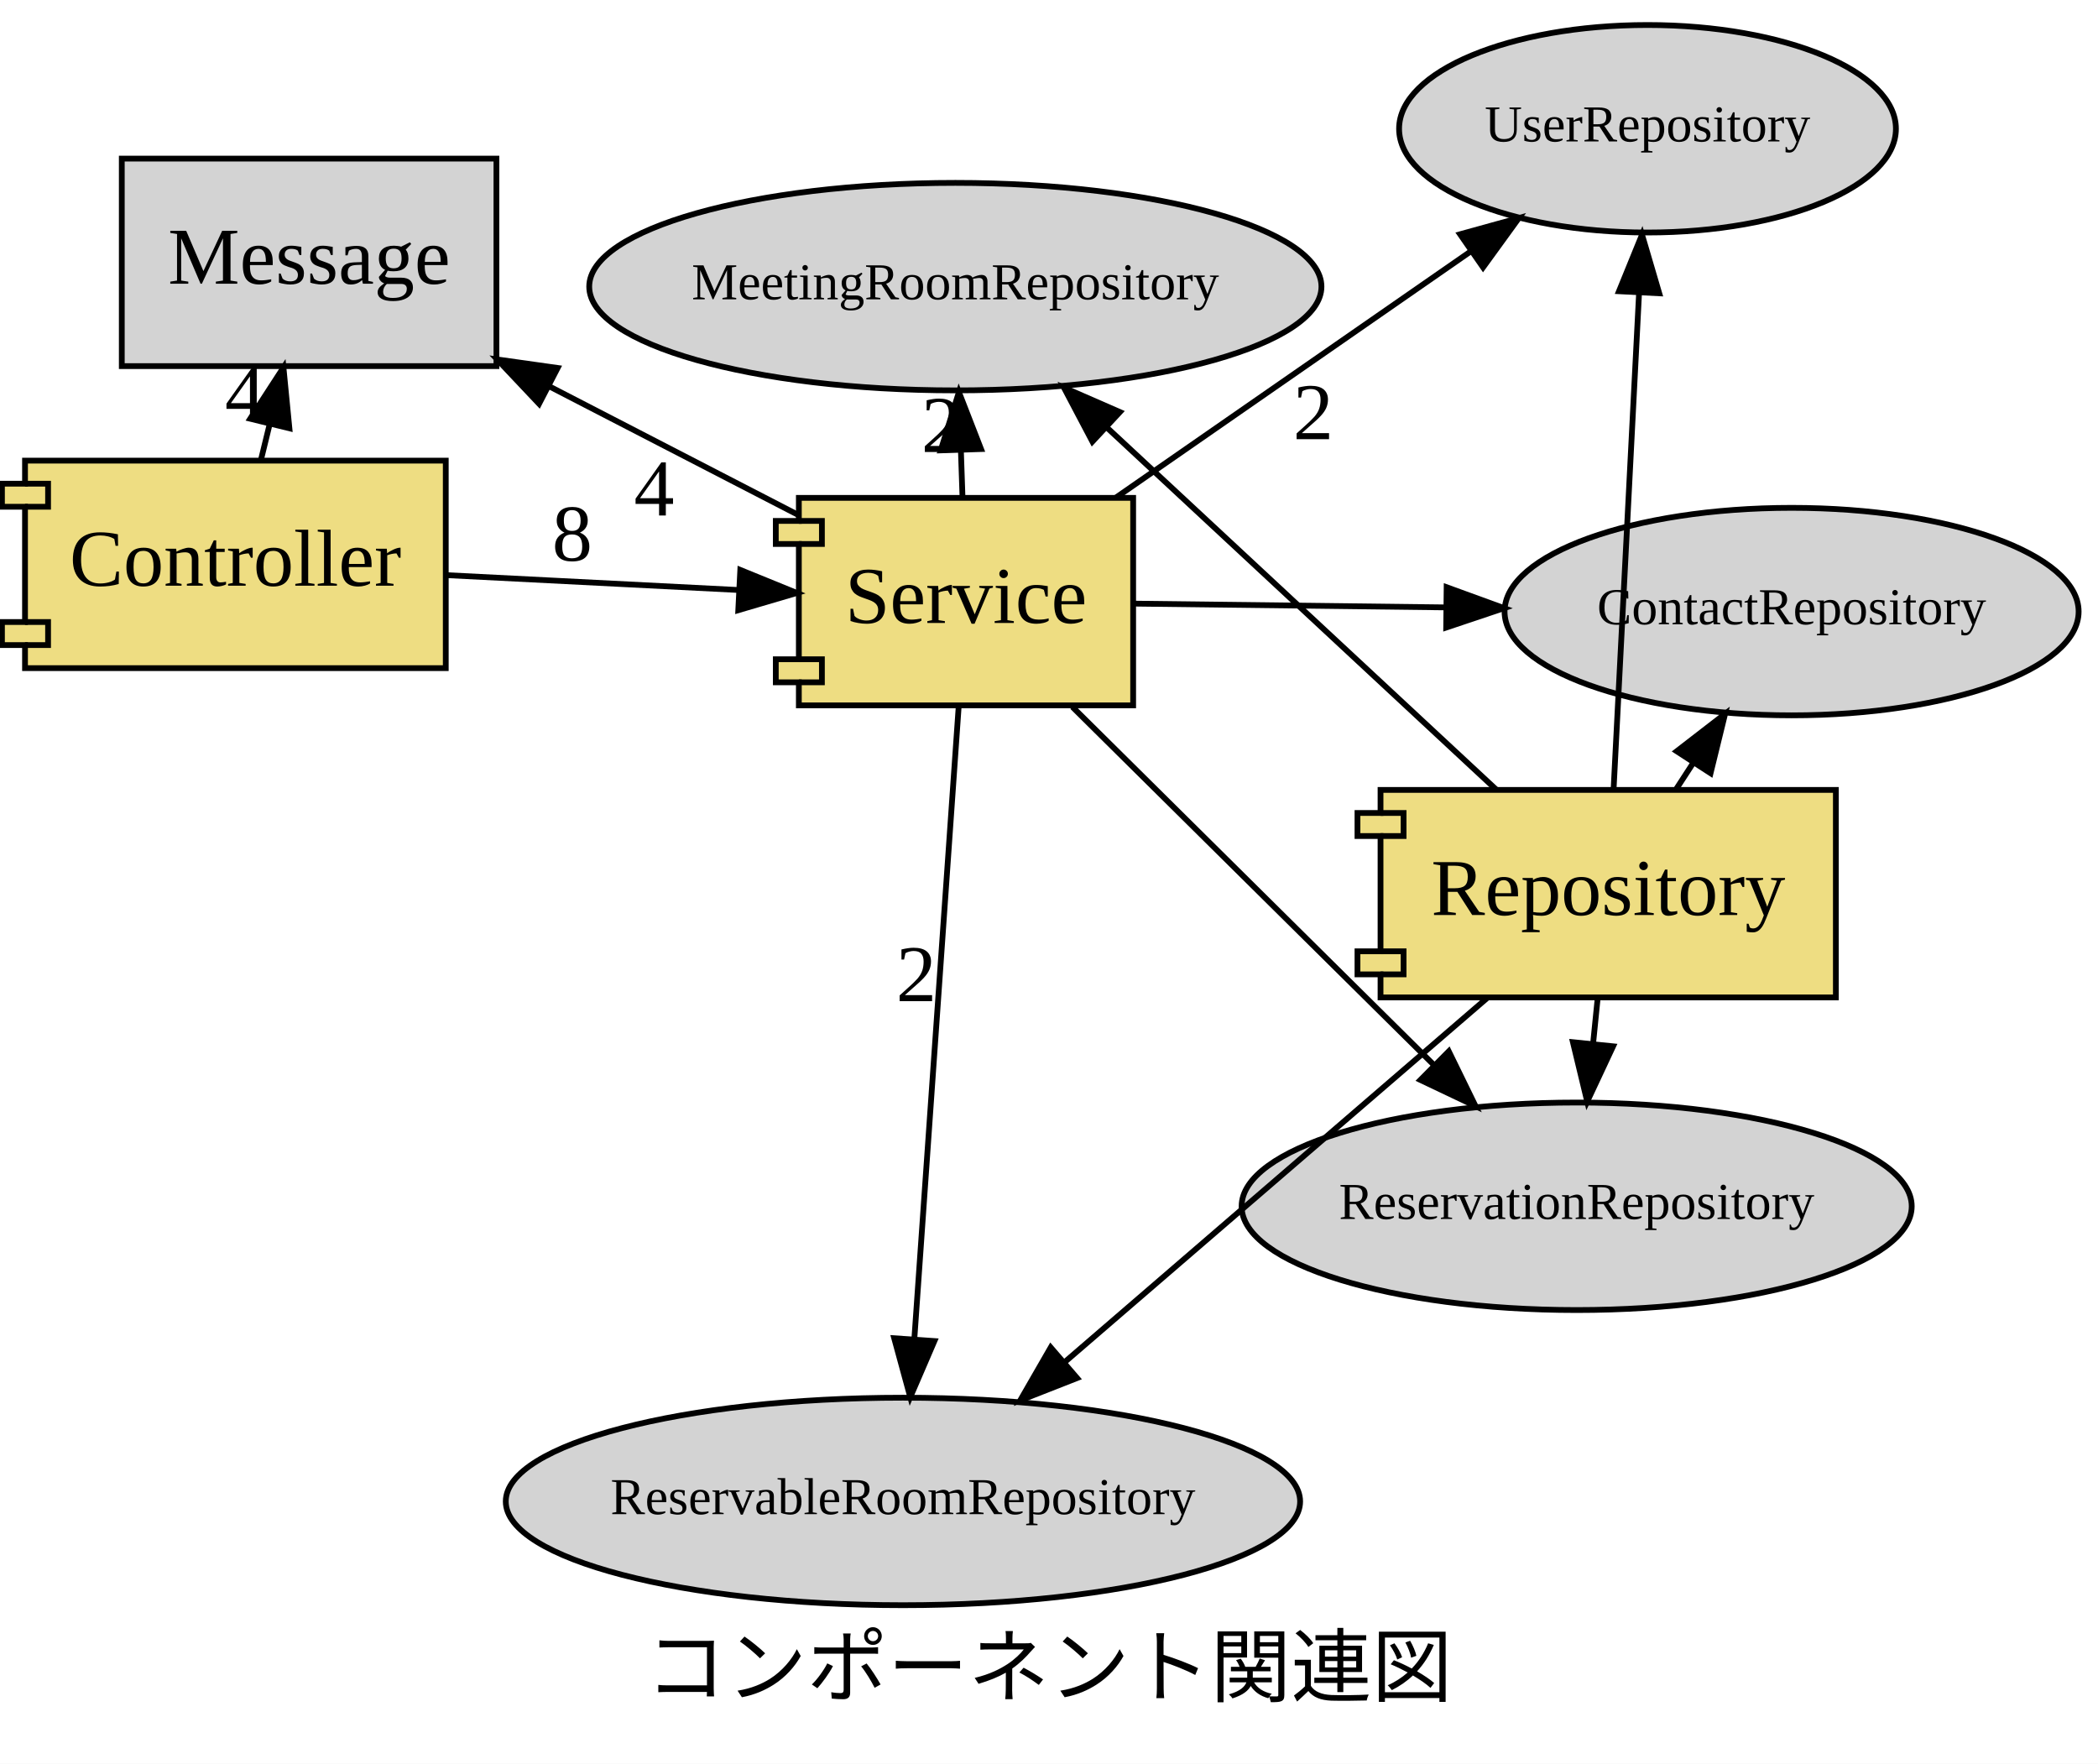
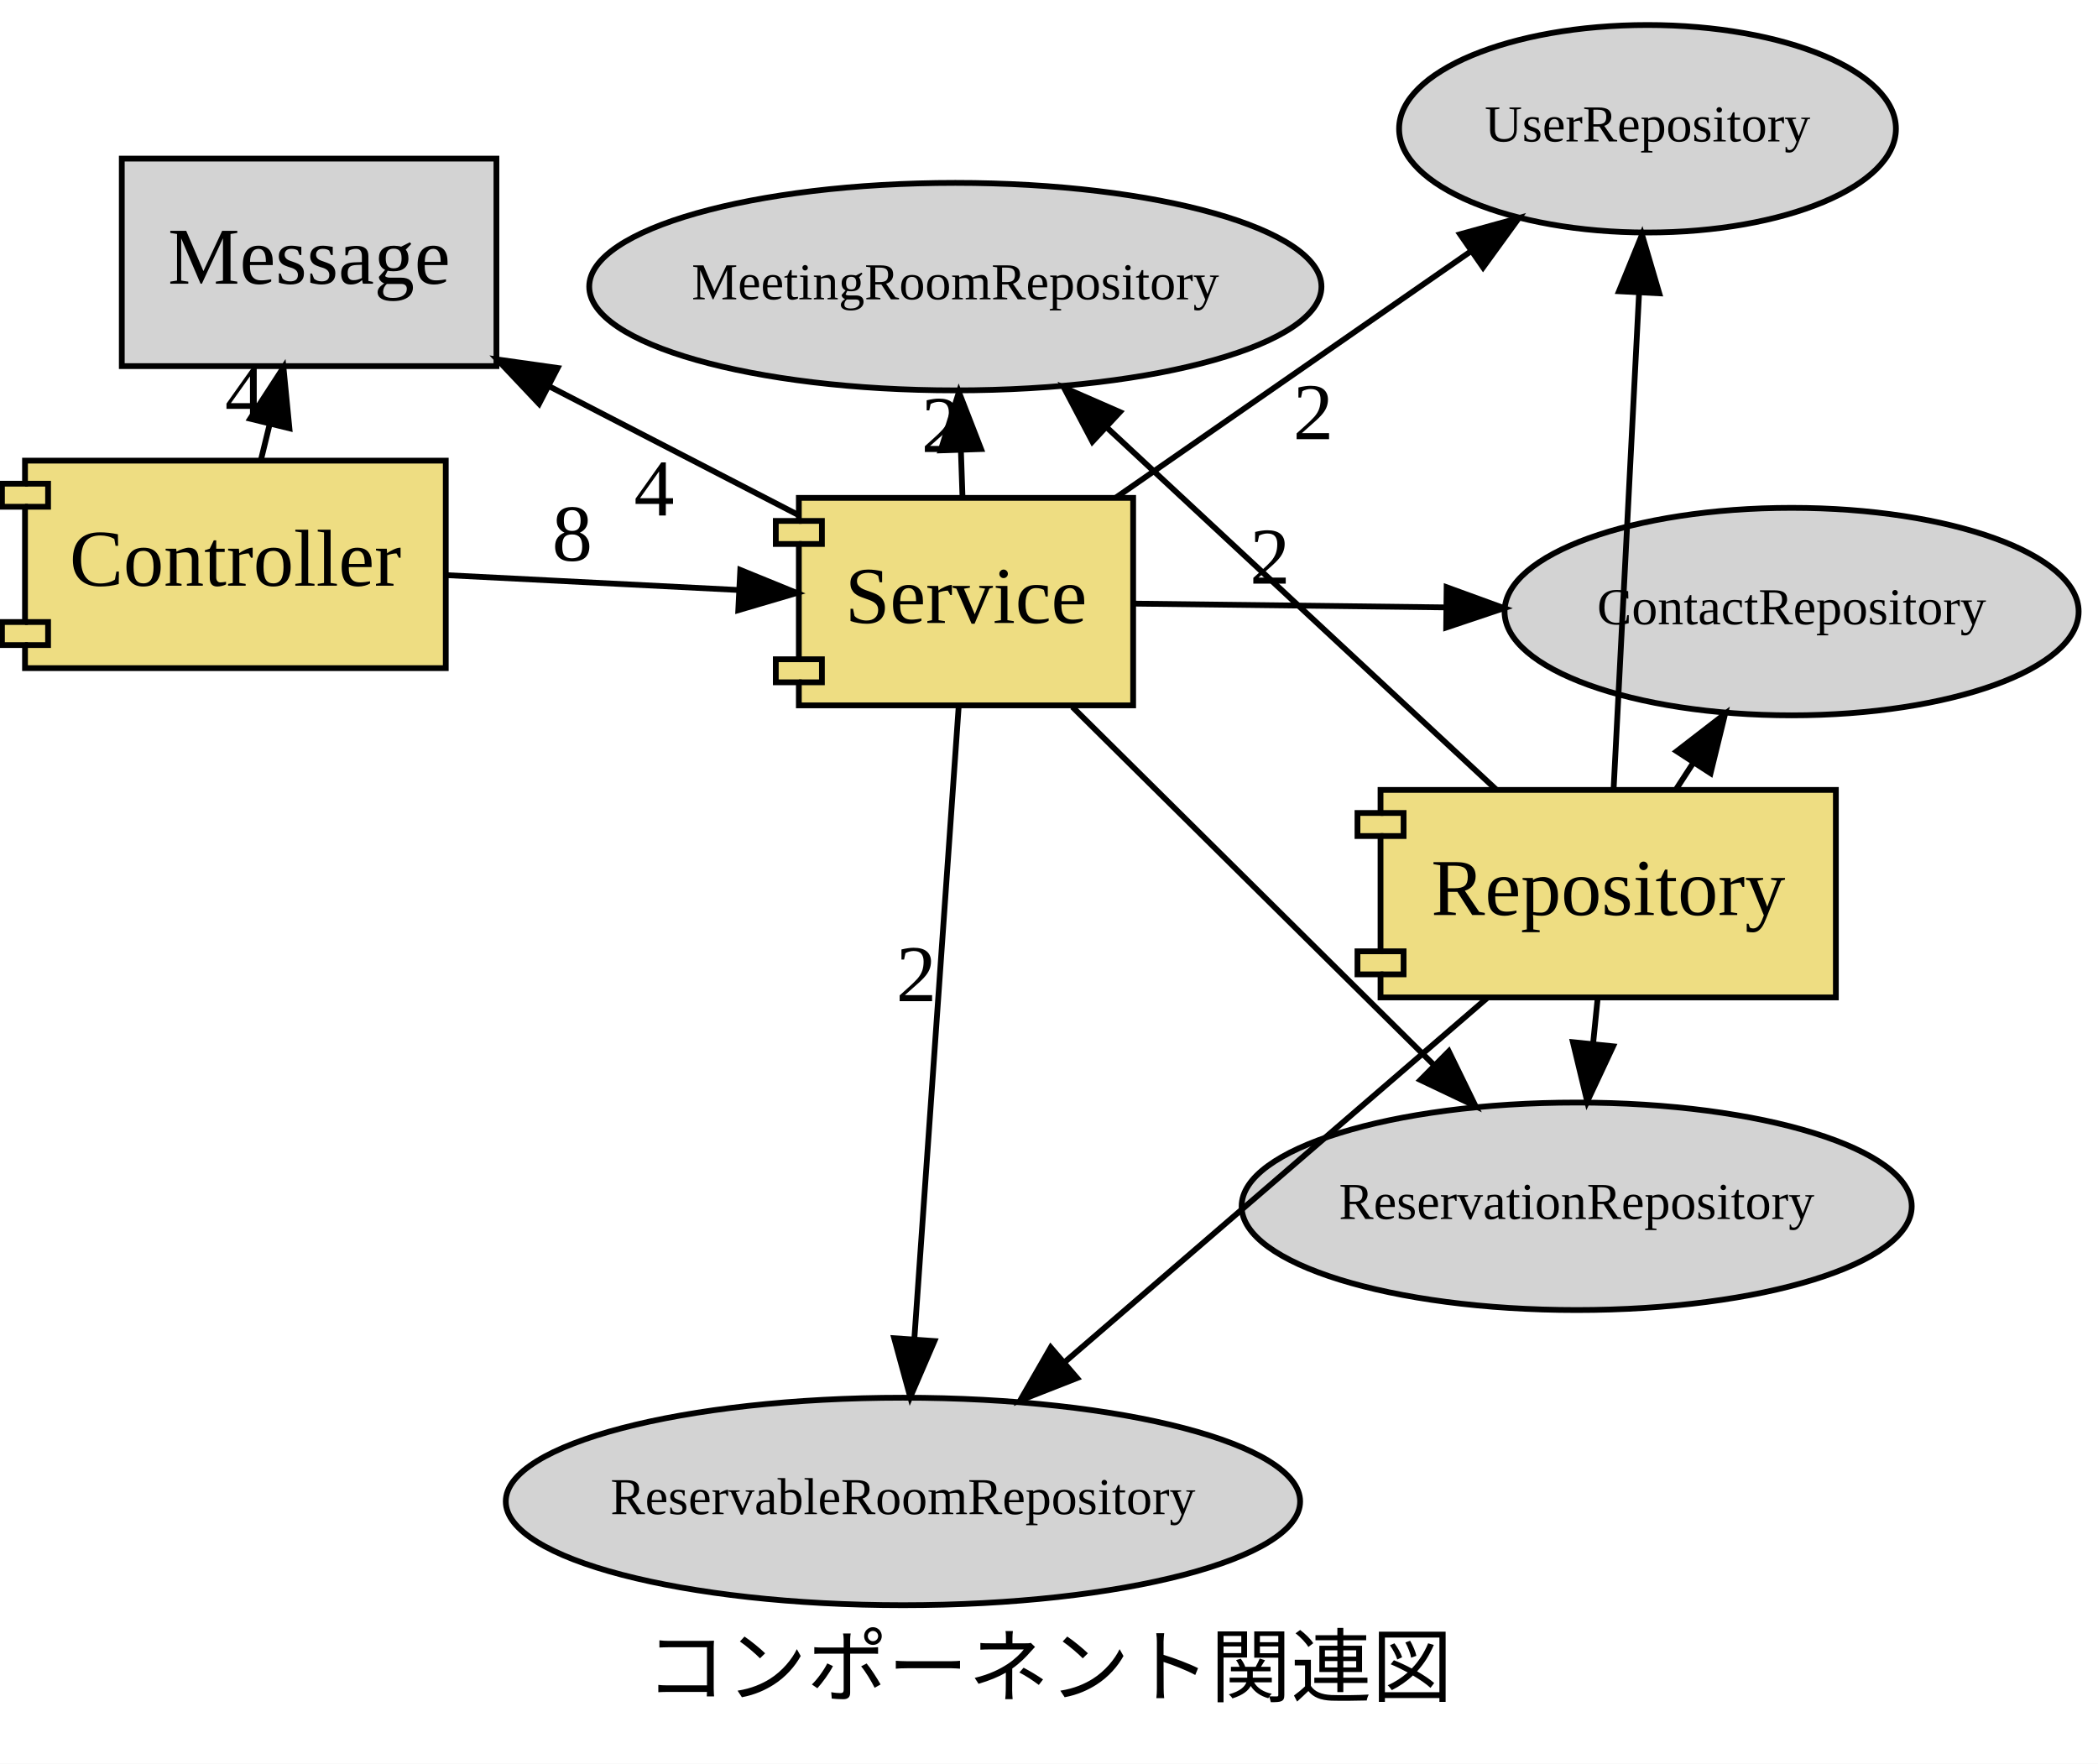
<svg xmlns="http://www.w3.org/2000/svg" width="364pt" height="306pt" viewBox="0.00 0.00 364.00 306.00">
  <g id="graph0" class="graph" transform="scale(1 1) rotate(0) translate(4 279)">
    <polygon fill="white" stroke="transparent" points="-4,27 -4,-279 360,-279 360,27 -4,27" />
    <text text-anchor="middle" x="178" y="15.2" font-family="Times New Roman,serif" font-size="14.00">コンポーネント関連図
        </text>
    <g id="node1" class="node">
      <polygon fill="#eedd82" stroke="black" points="73.34,-199.08 0.34,-199.08 0.34,-195.08 -3.66,-195.08 -3.66,-191.08 0.34,-191.08 0.34,-171.08 -3.66,-171.08 -3.66,-167.08 0.34,-167.08 0.34,-163.08 73.34,-163.08 73.34,-199.08" />
      <polyline fill="none" stroke="black" points="0.34,-195.08 4.34,-195.08 4.34,-191.08 0.34,-191.08 " />
      <polyline fill="none" stroke="black" points="0.34,-171.08 4.34,-171.08 4.34,-167.08 0.34,-167.08 " />
      <text text-anchor="middle" x="36.84" y="-177.38" font-family="Times New Roman,serif" font-size="14.00">
                Controller
            </text>
    </g>
    <g id="node2" class="node">
      <polygon fill="lightgrey" stroke="black" points="82.13,-251.48 17.13,-251.48 17.13,-215.48 82.13,-215.48 82.13,-251.48" />
      <text text-anchor="middle" x="49.63" y="-229.78" font-family="Times New Roman,serif" font-size="14.00">
                Message
            </text>
    </g>
    <g id="edge10" class="edge">
      <path fill="none" stroke="black" d="M41.25,-199.11C41.74,-201.15 42.26,-203.26 42.78,-205.38" />
      <polygon fill="black" stroke="black" points="39.41,-206.35 45.18,-215.24 46.21,-204.69 39.41,-206.35" />
      <text text-anchor="middle" x="38.51" y="-206.05" font-family="Times New Roman,serif" font-size="14.00">4
            </text>
    </g>
    <g id="node3" class="node">
      <polygon fill="#eedd82" stroke="black" points="192.6,-192.62 134.6,-192.62 134.6,-188.62 130.6,-188.62 130.6,-184.62 134.6,-184.62 134.6,-164.62 130.6,-164.62 130.6,-160.62 134.6,-160.62 134.6,-156.62 192.6,-156.62 192.6,-192.62" />
      <polyline fill="none" stroke="black" points="134.6,-188.62 138.6,-188.62 138.6,-184.62 134.6,-184.62 " />
      <polyline fill="none" stroke="black" points="134.6,-164.62 138.6,-164.62 138.6,-160.62 134.6,-160.62 " />
      <text text-anchor="middle" x="163.6" y="-170.92" font-family="Times New Roman,serif" font-size="14.00">
                Service
            </text>
    </g>
    <g id="edge1" class="edge">
      <path fill="none" stroke="black" d="M73.51,-179.21C89.34,-178.41 107.9,-177.46 124.04,-176.64" />
      <polygon fill="black" stroke="black" points="124.44,-180.12 134.25,-176.12 124.09,-173.13 124.44,-180.12" />
      <text text-anchor="middle" x="95.28" y="-181.73" font-family="Times New Roman,serif" font-size="14.00">8
            </text>
    </g>
    <g id="edge4" class="edge">
      <path fill="none" stroke="black" d="M134.55,-189.63C121.46,-196.39 105.75,-204.5 91.43,-211.9" />
      <polygon fill="black" stroke="black" points="89.53,-208.94 82.26,-216.64 92.75,-215.16 89.53,-208.94" />
      <text text-anchor="middle" x="109.49" y="-189.56" font-family="Times New Roman,serif" font-size="14.00">4
            </text>
    </g>
    <g id="node4" class="node">
      <ellipse fill="lightgrey" stroke="black" cx="281.84" cy="-256.66" rx="43.1" ry="18" />
      <text text-anchor="middle" x="281.84" y="-254.46" font-family="Times New Roman,serif" font-size="9.00">
                UserRepository
            </text>
    </g>
    <g id="edge7" class="edge">
      <path fill="none" stroke="black" d="M189.55,-192.63C207.71,-205.22 232.03,-222.1 251.15,-235.37" />
      <polygon fill="black" stroke="black" points="249.32,-238.36 259.53,-241.18 253.31,-232.61 249.32,-238.36" />
      <text text-anchor="middle" x="223.85" y="-202.8" font-family="Times New Roman,serif" font-size="14.00">2
            </text>
    </g>
    <g id="node5" class="node">
      <ellipse fill="lightgrey" stroke="black" cx="306.84" cy="-172.89" rx="49.8" ry="18" />
      <text text-anchor="middle" x="306.84" y="-170.69" font-family="Times New Roman,serif" font-size="9.00">
                ContactRepository
            </text>
    </g>
    <g id="edge12" class="edge">
      <path fill="none" stroke="black" d="M192.93,-174.27C208.47,-174.08 228.15,-173.84 246.76,-173.62" />
      <polygon fill="black" stroke="black" points="246.99,-177.12 256.95,-173.49 246.91,-170.12 246.99,-177.12" />
+       <text text-anchor="middle" x="216.34" y="-177.74" font-family="Times New Roman,serif" font-size="14.00">2
+             </text>
    </g>
    <g id="node6" class="node">
      <ellipse fill="lightgrey" stroke="black" cx="161.75" cy="-229.27" rx="63.52" ry="18" />
      <text text-anchor="middle" x="161.75" y="-227.07" font-family="Times New Roman,serif" font-size="9.00">
                MeetingRoomRepository
            </text>
    </g>
    <g id="edge8" class="edge">
      <path fill="none" stroke="black" d="M162.99,-192.82C162.9,-195.37 162.81,-198.05 162.72,-200.74" />
      <polygon fill="black" stroke="black" points="159.21,-200.86 162.37,-210.97 166.21,-201.09 159.21,-200.86" />
      <text text-anchor="middle" x="159.35" y="-200.58" font-family="Times New Roman,serif" font-size="14.00">2
            </text>
    </g>
    <g id="node7" class="node">
      <ellipse fill="lightgrey" stroke="black" cx="269.55" cy="-69.71" rx="58.13" ry="18" />
      <text text-anchor="middle" x="269.55" y="-67.51" font-family="Times New Roman,serif" font-size="9.00">
                ReservationRepository
            </text>
    </g>
    <g id="edge3" class="edge">
      <path fill="none" stroke="black" d="M182.06,-156.35C199.43,-139.14 225.58,-113.24 244.77,-94.24" />
      <polygon fill="black" stroke="black" points="247.36,-96.6 252.01,-87.08 242.44,-91.63 247.36,-96.6" />
    </g>
    <g id="node8" class="node">
      <ellipse fill="lightgrey" stroke="black" cx="152.66" cy="-18.5" rx="68.91" ry="18" />
      <text text-anchor="middle" x="152.66" y="-16.3" font-family="Times New Roman,serif" font-size="9.00">
                ReservableRoomRepository
            </text>
    </g>
    <g id="edge6" class="edge">
      <path fill="none" stroke="black" d="M162.33,-156.41C160.43,-129.38 156.86,-78.43 154.63,-46.6" />
      <polygon fill="black" stroke="black" points="158.12,-46.33 153.93,-36.6 151.14,-46.82 158.12,-46.33" />
      <text text-anchor="middle" x="154.98" y="-105.3" font-family="Times New Roman,serif" font-size="14.00">2
            </text>
    </g>
    <g id="node9" class="node">
      <polygon fill="#eedd82" stroke="black" points="314.52,-141.95 235.52,-141.95 235.52,-137.95 231.52,-137.95 231.52,-133.95 235.52,-133.95 235.52,-113.95 231.52,-113.95 231.52,-109.95 235.52,-109.95 235.52,-105.95 314.52,-105.95 314.52,-141.95" />
      <polyline fill="none" stroke="black" points="235.52,-137.95 239.52,-137.95 239.52,-133.95 235.52,-133.95 " />
      <polyline fill="none" stroke="black" points="235.52,-113.95 239.52,-113.95 239.52,-109.95 235.52,-109.95 " />
      <text text-anchor="middle" x="275.02" y="-120.25" font-family="Times New Roman,serif" font-size="14.00">
                Repository
            </text>
    </g>
    <g id="edge13" class="edge">
      <path fill="none" stroke="black" d="M275.96,-142.12C277.1,-164.33 279.04,-202.17 280.38,-228.24" />
      <polygon fill="black" stroke="black" points="276.89,-228.47 280.89,-238.28 283.88,-228.11 276.89,-228.47" />
    </g>
    <g id="edge2" class="edge">
      <path fill="none" stroke="black" d="M286.87,-142.17C287.82,-143.63 288.78,-145.12 289.76,-146.62" />
      <polygon fill="black" stroke="black" points="286.91,-148.66 295.3,-155.14 292.78,-144.85 286.91,-148.66" />
    </g>
    <g id="edge11" class="edge">
      <path fill="none" stroke="black" d="M255.55,-142.05C236.93,-159.37 208.71,-185.61 188.09,-204.78" />
      <polygon fill="black" stroke="black" points="185.53,-202.38 180.59,-211.75 190.3,-207.51 185.53,-202.38" />
    </g>
    <g id="edge5" class="edge">
      <path fill="none" stroke="black" d="M273.2,-105.89C272.94,-103.35 272.68,-100.7 272.41,-98.03" />
      <polygon fill="black" stroke="black" points="275.87,-97.47 271.38,-87.88 268.9,-98.18 275.87,-97.47" />
    </g>
    <g id="edge9" class="edge">
      <path fill="none" stroke="black" d="M253.99,-105.82C233.78,-88.41 203.12,-61.98 180.82,-42.76" />
      <polygon fill="black" stroke="black" points="182.87,-39.91 173.01,-36.04 178.3,-45.22 182.87,-39.91" />
    </g>
  </g>
</svg>
